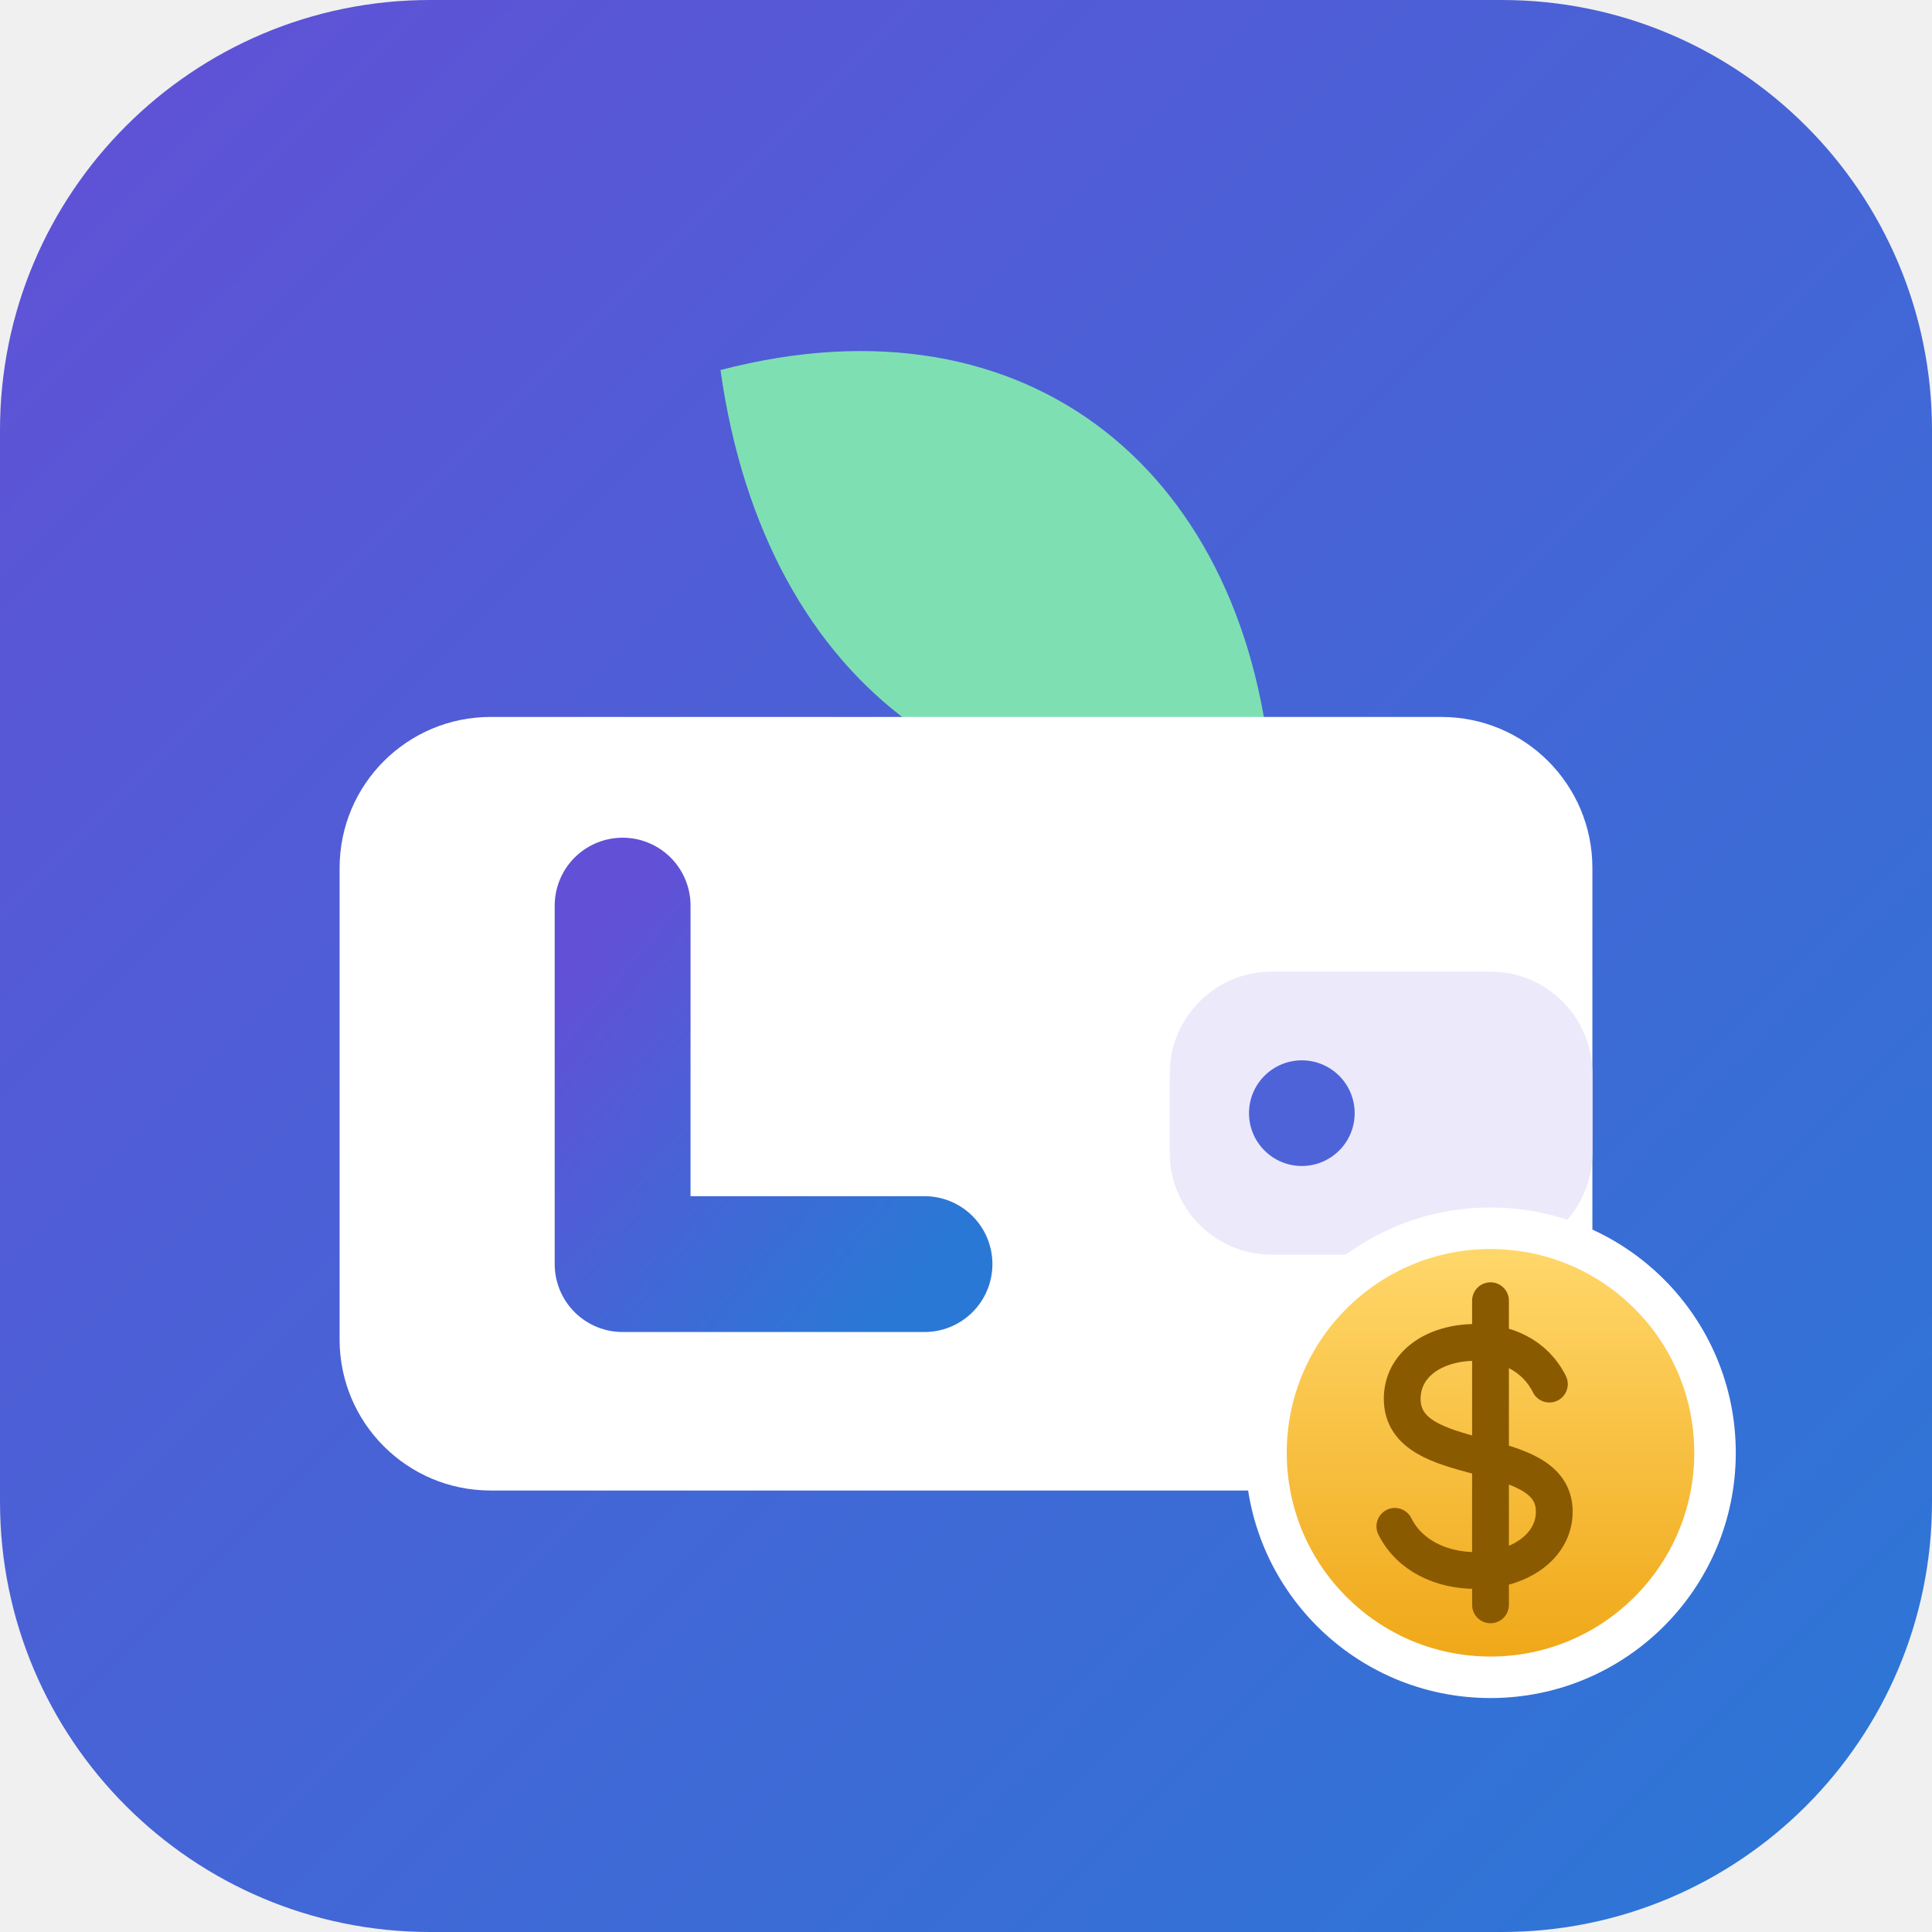
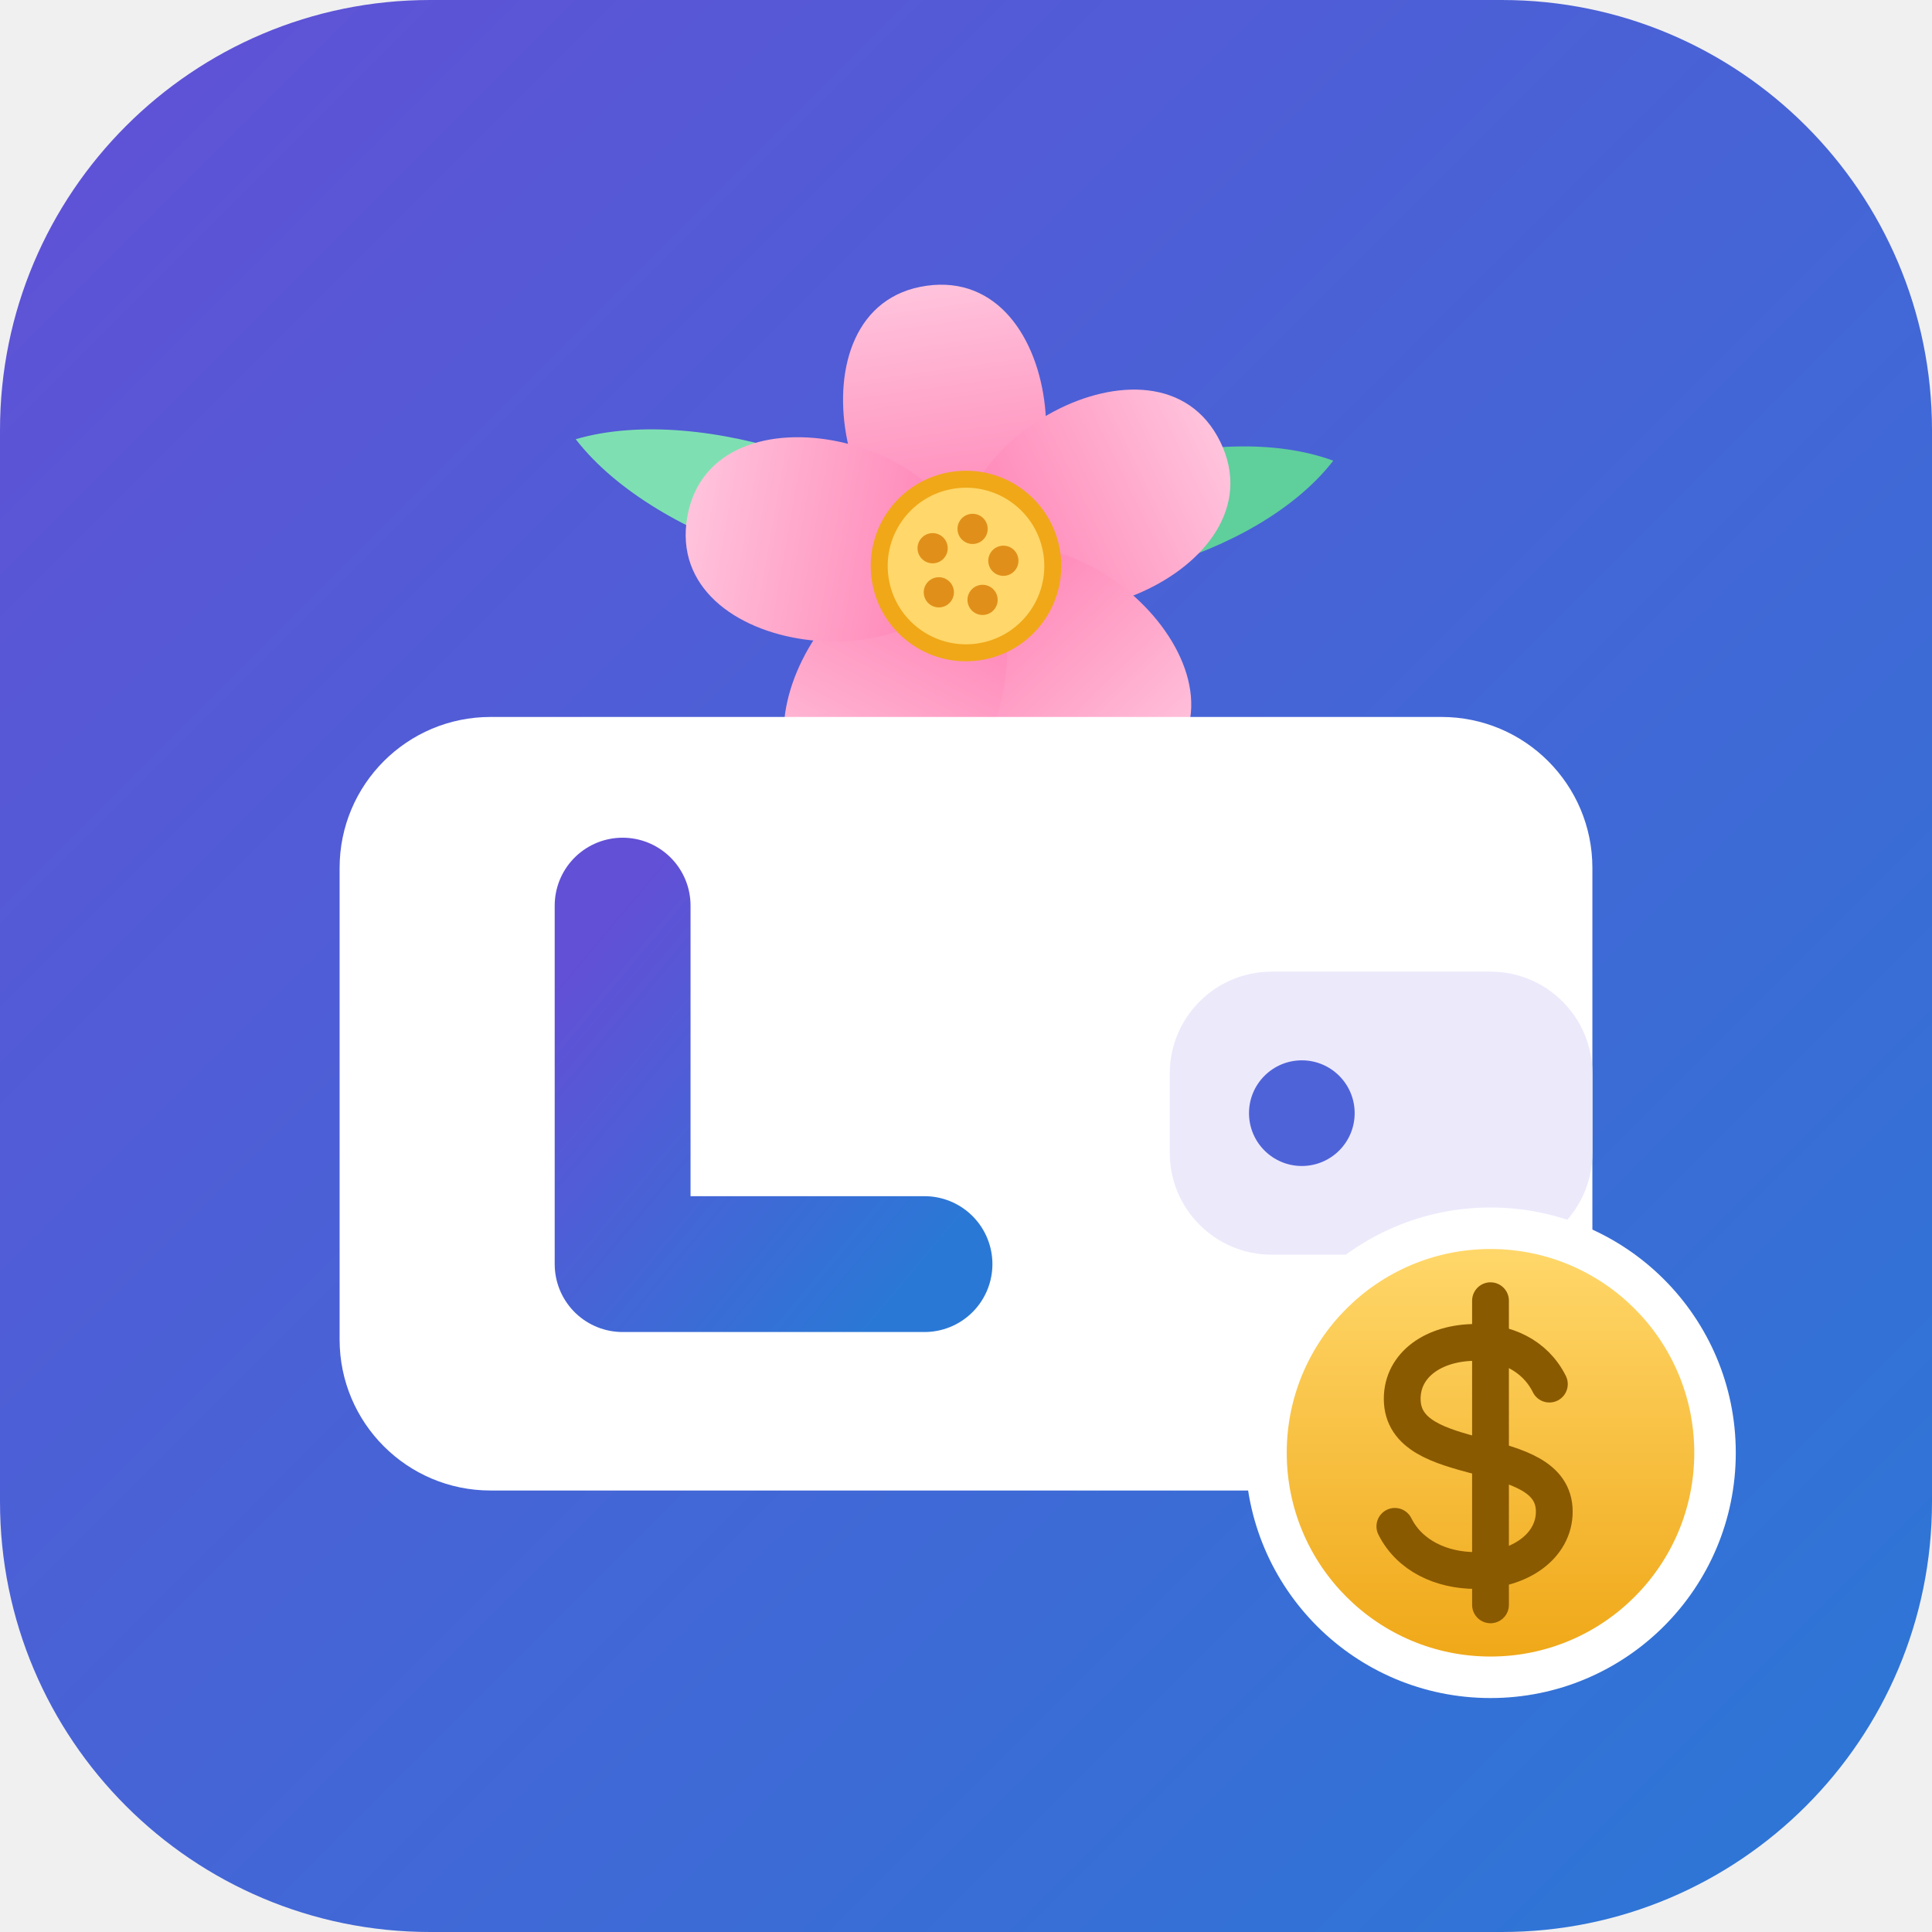
<svg xmlns="http://www.w3.org/2000/svg" viewBox="0 0 1024 1024">
  <defs>
    <linearGradient id="g" x1="0" y1="0" x2="1" y2="1">
      <stop offset="0" stop-color="#6250d6" />
      <stop offset="1" stop-color="#2a78d6" />
    </linearGradient>
    <linearGradient id="coin" x1="0" y1="0" x2="0" y2="1">
      <stop offset="0" stop-color="#ffd76a" />
      <stop offset="1" stop-color="#f0a818" />
    </linearGradient>
  </defs>
  <rect width="1024" height="1024" rx="228" fill="url(#g)" />
-   <path transform="rotate(-18 520 330)" d="M430 160c170 10 250 140 210 300-150-14-240-130-210-300z" fill="#7ee0b2" />
+   <g transform="translate(512 300)">
+     <path d="M0 0C40 -30 44 -110 0 -150C-44 -110 -40 -30 0 0Z" transform="rotate(-72) scale(0.9 1.45)" fill="#7ee0b2" />
+     <path d="M0 0C40 -30 44 -110 0 -150C-44 -110 -40 -30 0 0Z" transform="rotate(74) scale(0.9 1.35)" fill="#5fcf9c" />
+     <g transform="rotate(-8)">
+       <defs>
+         <linearGradient id="pt" x1="0" y1="1" x2="0" y2="0">
+           <stop offset="0" stop-color="#ff7fb3" />
+           <stop offset="1" stop-color="#ffc3dc" />
+         </linearGradient>
+       </defs>
+       <path d="M0 0C66 -7.5 75.9 -150 0 -150C-75.9 -150 -66 -7.5 0 0Z" transform="rotate(0)" fill="url(#pt)" />
+       <path d="M0 0C66 -7.5 75.9 -150 0 -150C-75.9 -150 -66 -7.5 0 0Z" transform="rotate(72)" fill="url(#pt)" />
+       <path d="M0 0C66 -7.5 75.9 -150 0 -150C-75.9 -150 -66 -7.5 0 0Z" transform="rotate(144)" fill="url(#pt)" />
+       <path d="M0 0C66 -7.5 75.9 -150 0 -150C-75.9 -150 -66 -7.5 0 0Z" transform="rotate(216)" fill="url(#pt)" />
+       <path d="M0 0C66 -7.5 75.9 -150 0 -150C-75.9 -150 -66 -7.5 0 0Z" transform="rotate(288)" fill="url(#pt)" />
+       <circle r="46" fill="#ffd76a" />
+       <circle r="46" fill="none" stroke="#f0a818" stroke-width="9" />
+       <circle cx="20.0" cy="0.0" r="8" fill="#e0901a" />
+       <circle cx="6.2" cy="19.0" r="8" fill="#e0901a" />
+       <circle cx="-16.2" cy="11.8" r="8" fill="#e0901a" />
+       <circle cx="-16.2" cy="-11.8" r="8" fill="#e0901a" />
+       <circle cx="6.2" cy="-19.0" r="8" fill="#e0901a" />
+     </g>
+   </g>
  <rect x="180" y="380" width="664" height="410" rx="80" fill="#fff" />
  <path d="M330 480v190h160" stroke="url(#g)" stroke-width="72" fill="none" stroke-linecap="round" stroke-linejoin="round" />
  <rect x="620" y="515" width="224" height="150" rx="54" fill="#ece9fb" />
  <circle cx="690" cy="590" r="28" fill="#4f63d9" />
  <circle cx="790" cy="770" r="130" fill="#fff" />
  <circle cx="790" cy="770" r="108" fill="url(#coin)" />
  <g transform="translate(790 770) scale(1.3)" fill="none" stroke="#8a5a00" stroke-width="15" stroke-linecap="round" stroke-linejoin="round">
    <path d="M24-28c-6-12-18-17-30-17-17 0-30 9-30 23 0 30 62 17 62 46 0 14-14 24-32 24-14 0-27-6-33-18" />
    <path d="M0-62v124" />
  </g>
</svg>
